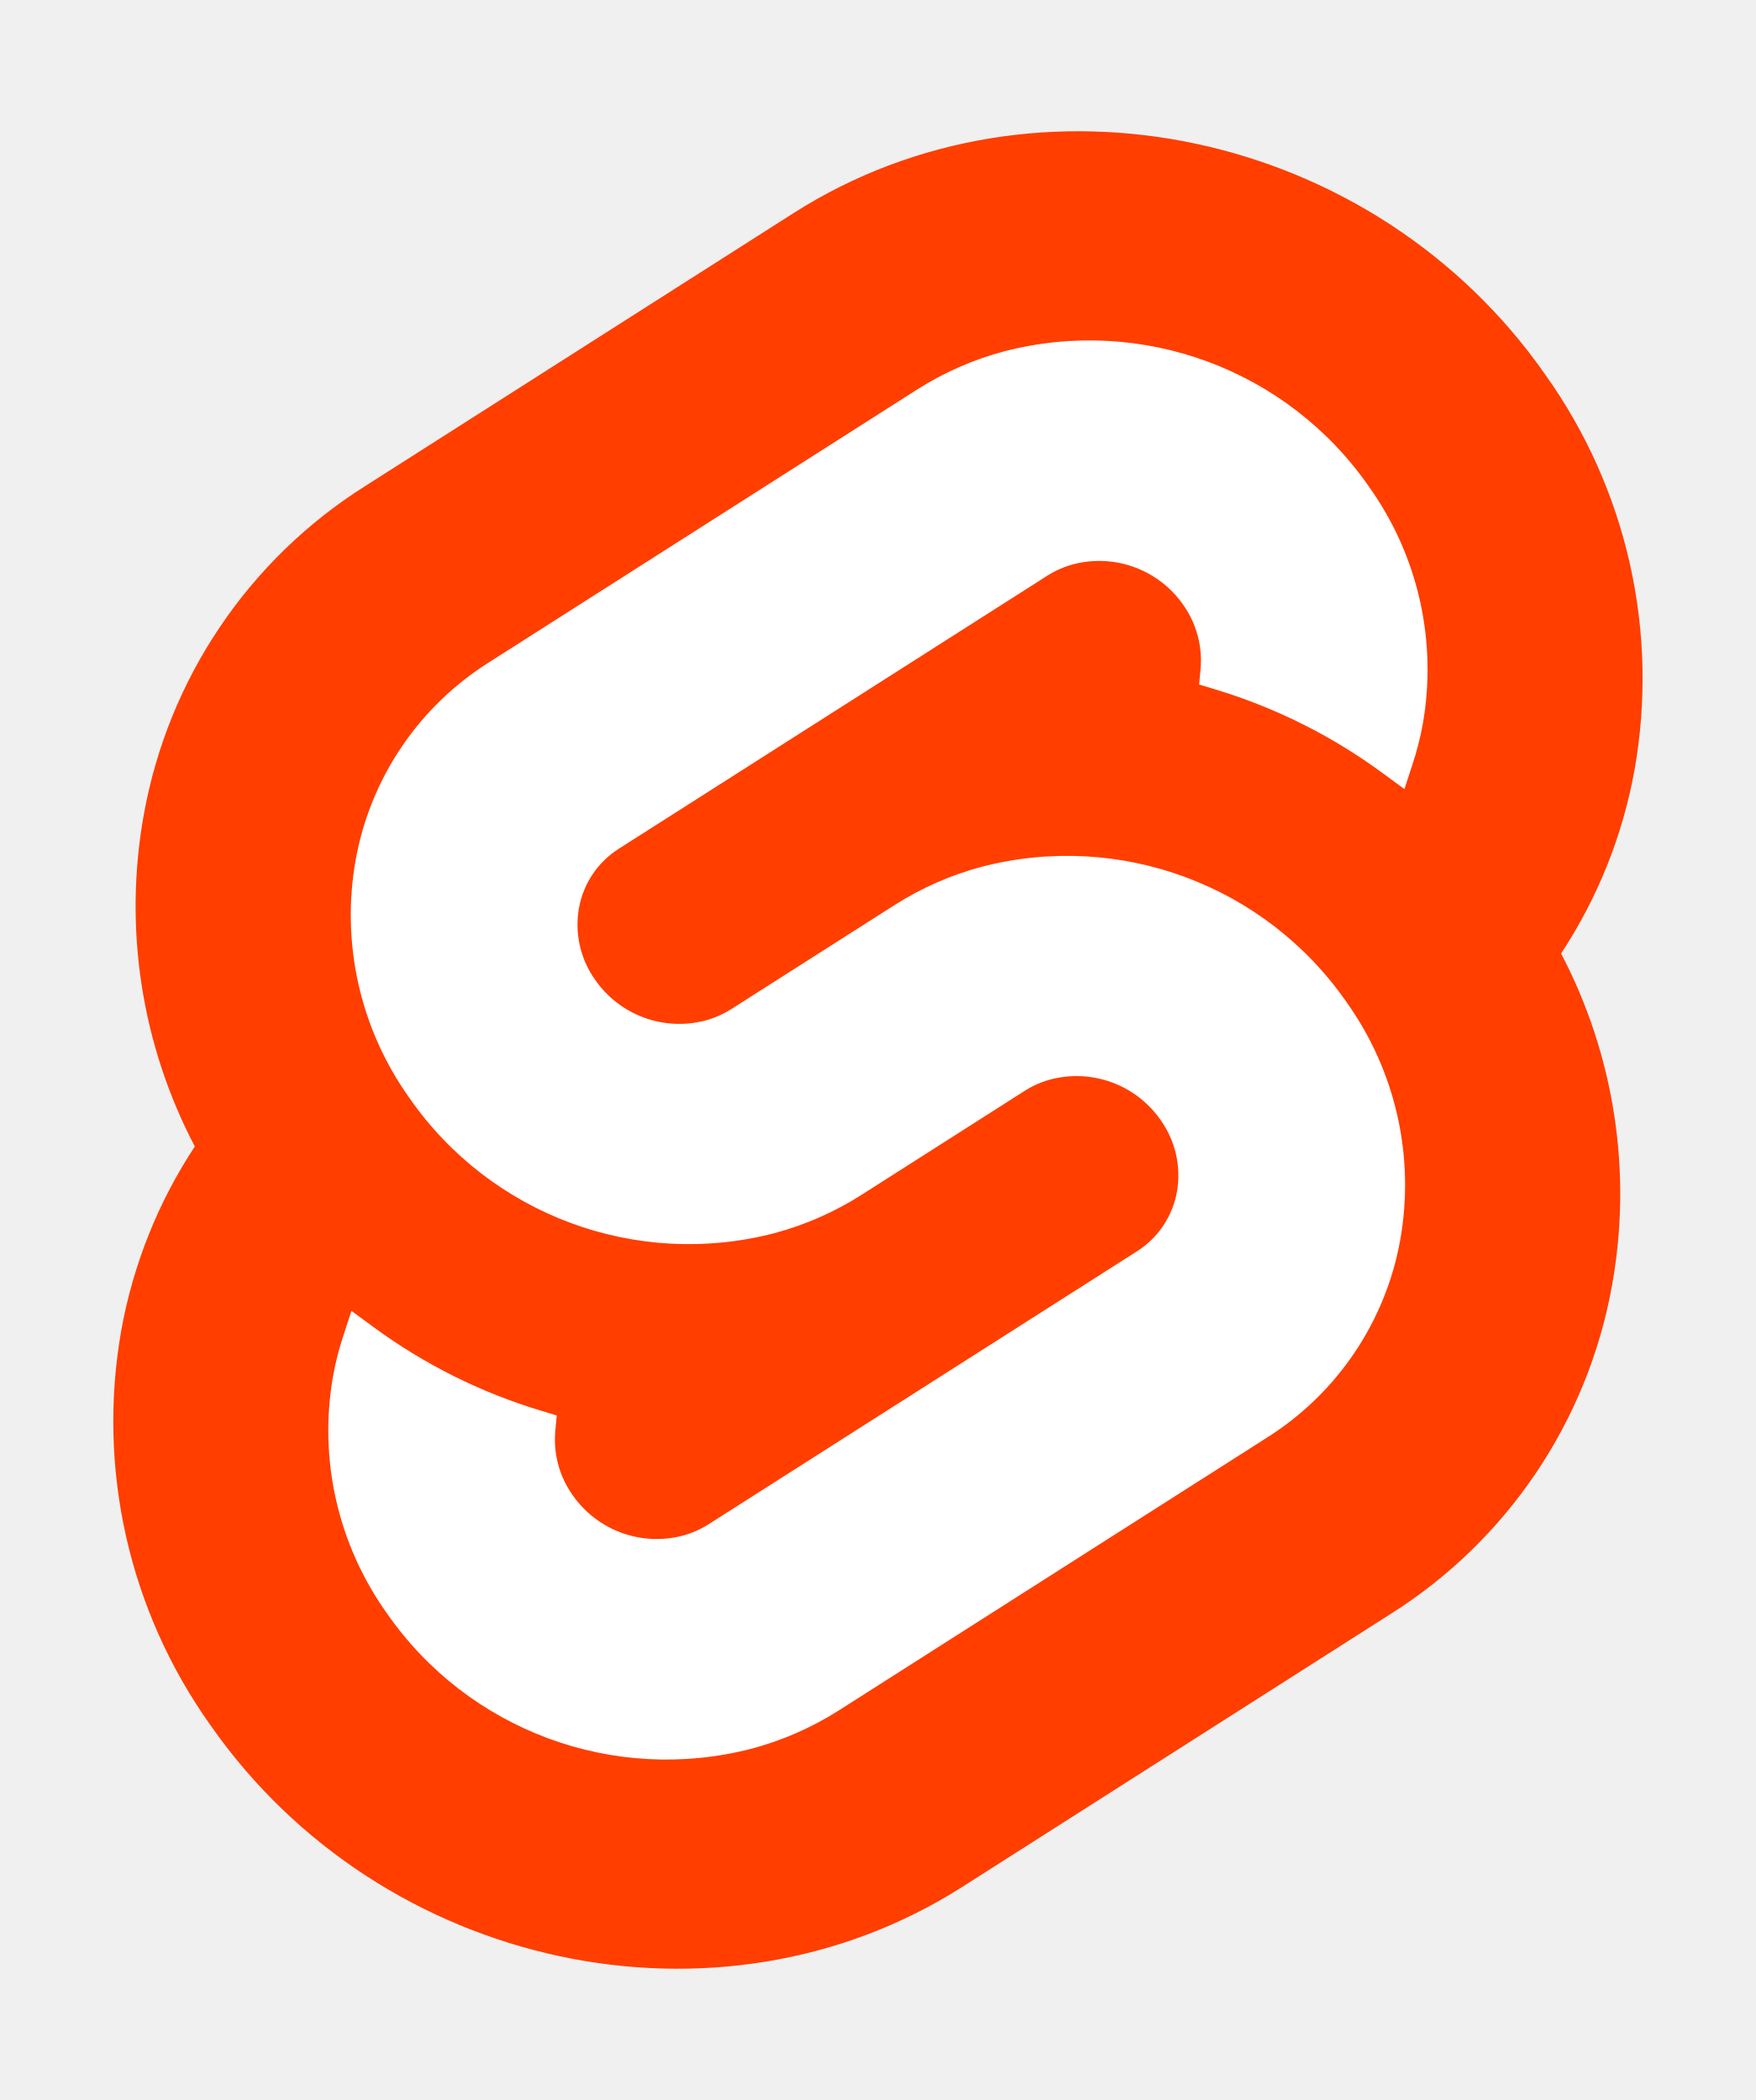
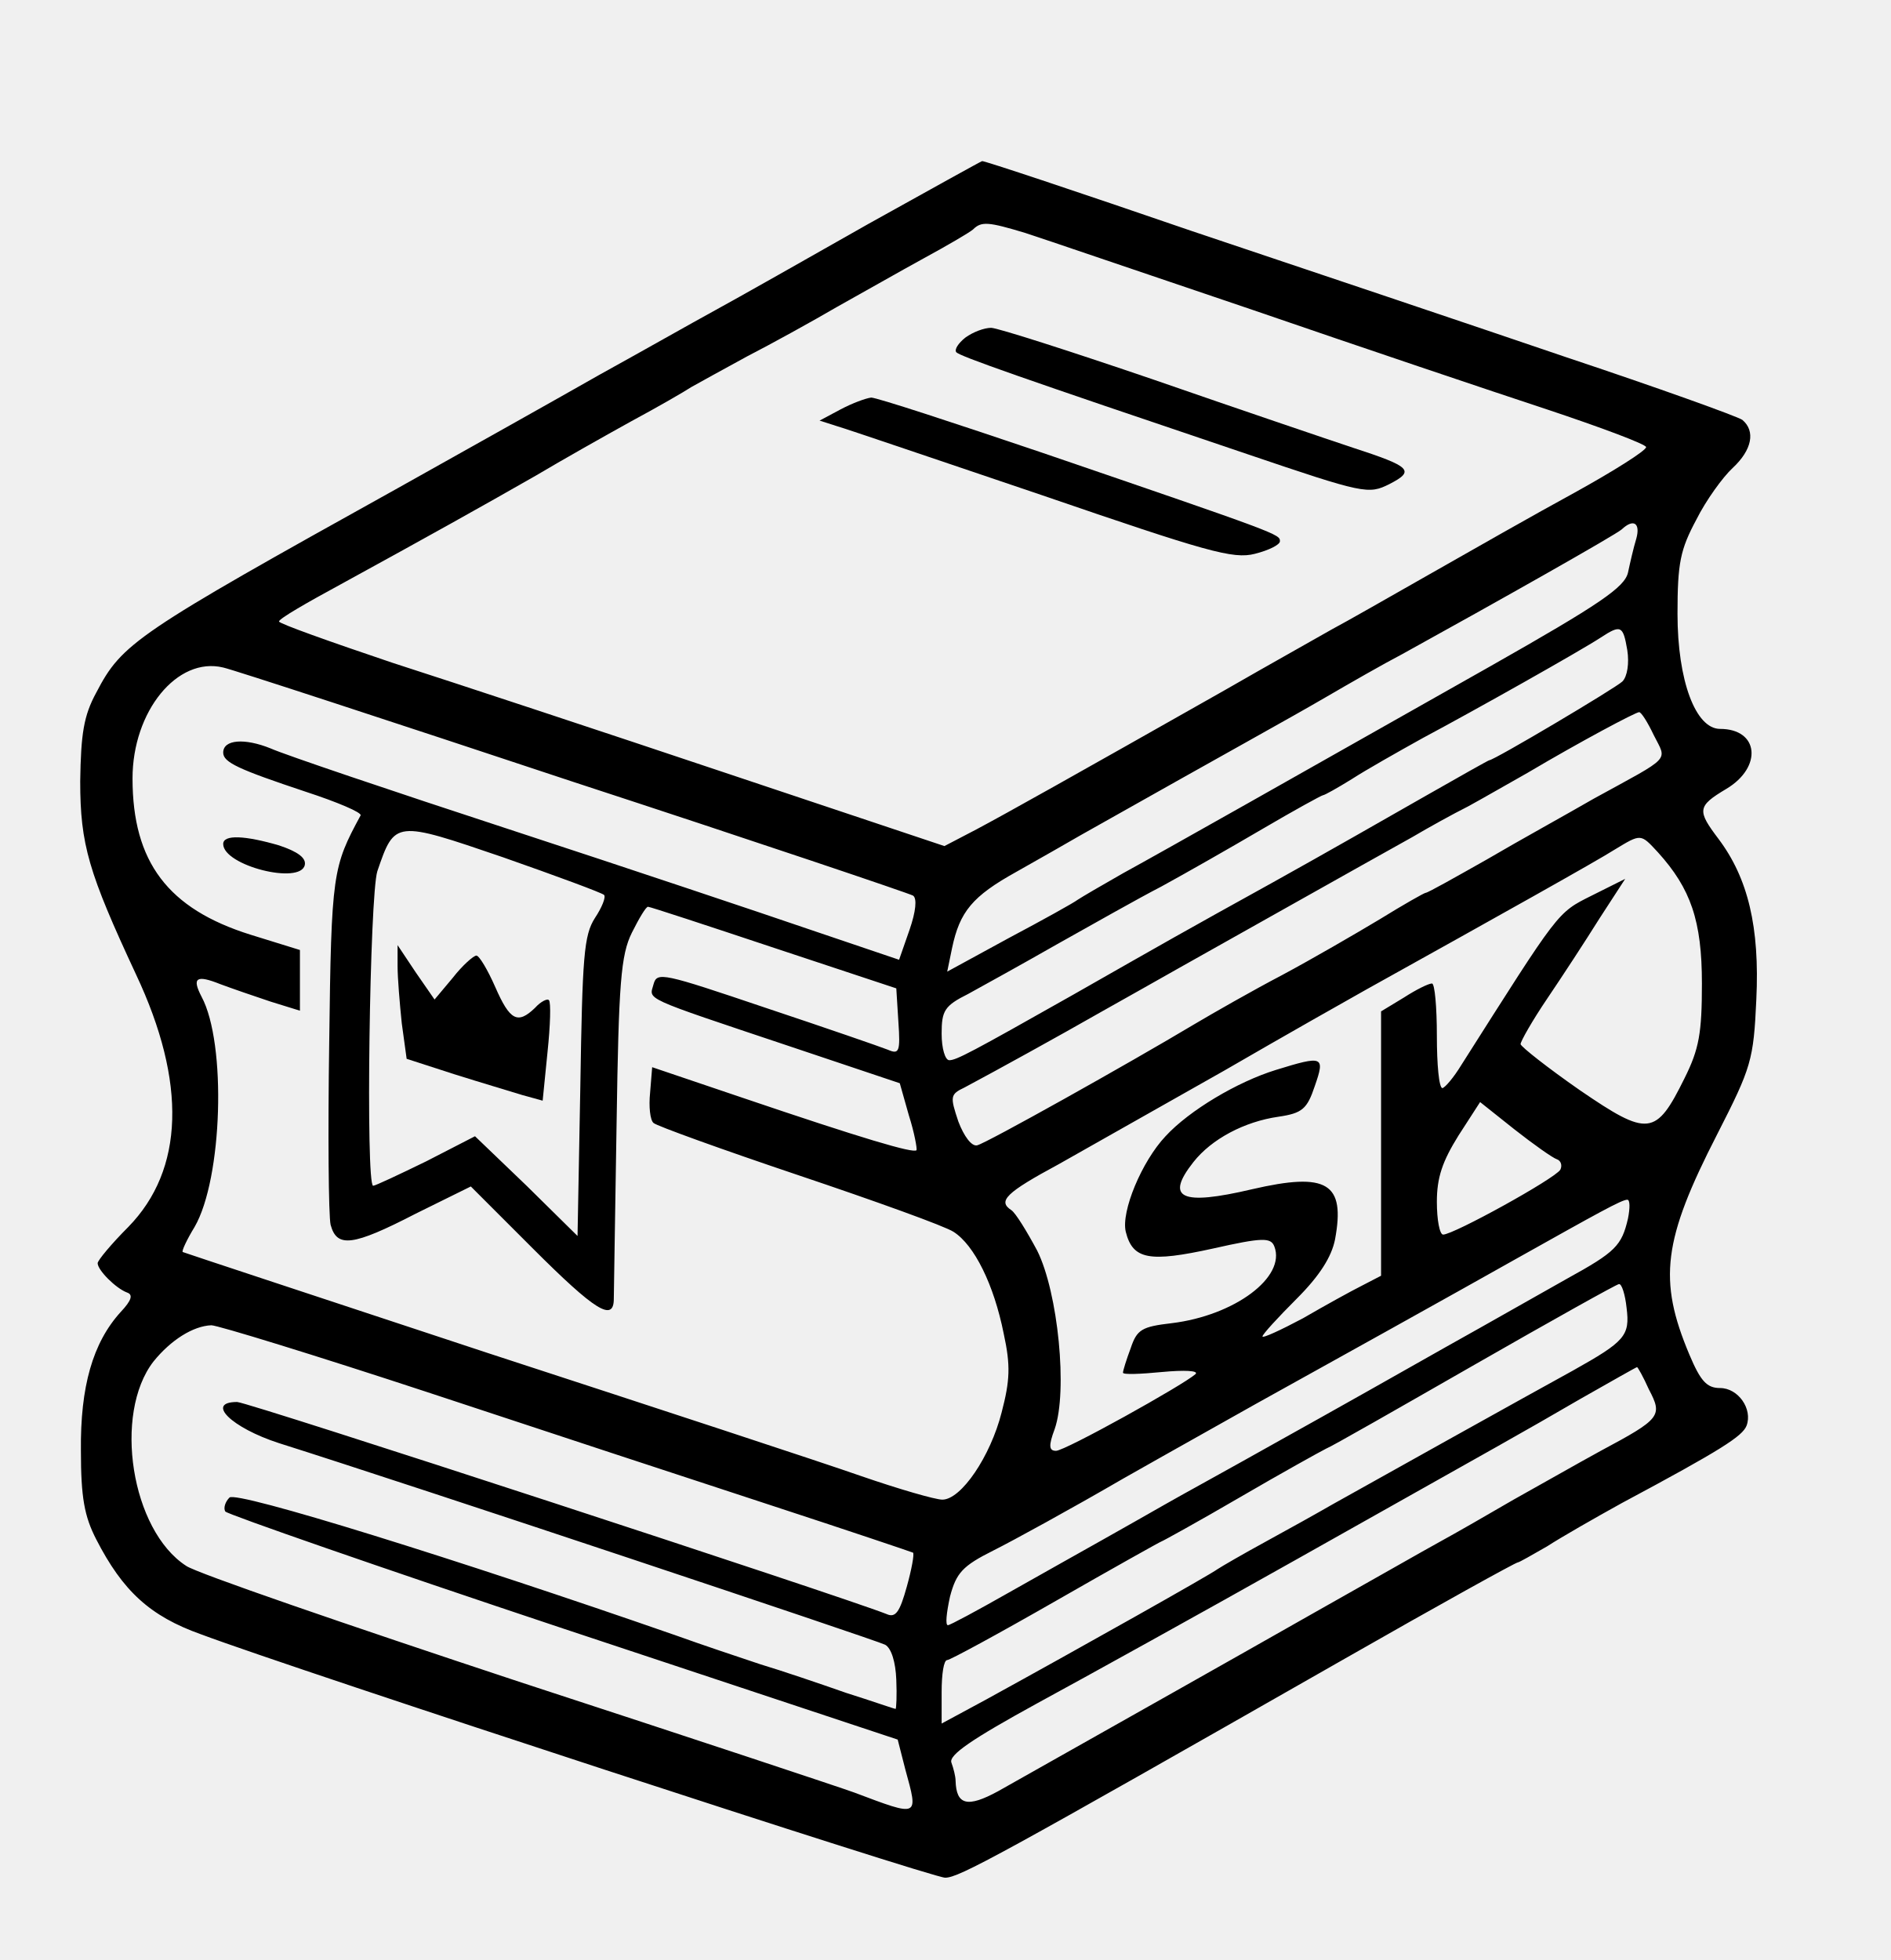
- <svg xmlns="http://www.w3.org/2000/svg" width="107" height="128" viewBox="0 0 107 128">
-   <path d="M94.157 22.819c-10.4-14.885-30.94-19.297-45.792-9.835L22.282 29.608A29.92 29.92 0 0 0 8.764 49.65a31.5 31.5 0 0 0 3.108 20.231 30 30 0 0 0-4.477 11.183 31.9 31.9 0 0 0 5.448 24.116c10.402 14.887 30.942 19.297 45.791 9.835l26.083-16.624A29.92 29.92 0 0 0 98.235 78.35a31.53 31.53 0 0 0-3.105-20.232 30 30 0 0 0 4.474-11.182 31.88 31.88 0 0 0-5.447-24.116" style="fill:#ff3e00" />
-   <path d="M45.817 106.582a20.72 20.72 0 0 1-22.237-8.243 19.17 19.17 0 0 1-3.277-14.503 18 18 0 0 1 .624-2.435l.49-1.498 1.337.981a33.6 33.6 0 0 0 10.203 5.098l.97.294-.09.968a5.85 5.85 0 0 0 1.052 3.878 6.24 6.24 0 0 0 6.695 2.485 5.8 5.8 0 0 0 1.603-.704L69.27 76.28a5.43 5.43 0 0 0 2.45-3.631 5.8 5.8 0 0 0-.987-4.371 6.24 6.24 0 0 0-6.698-2.487 5.7 5.7 0 0 0-1.6.704l-9.953 6.345a19 19 0 0 1-5.296 2.326 20.72 20.72 0 0 1-22.237-8.243 19.17 19.17 0 0 1-3.277-14.502 17.99 17.99 0 0 1 8.13-12.052l26.081-16.623a19 19 0 0 1 5.3-2.329 20.72 20.72 0 0 1 22.237 8.243 19.17 19.17 0 0 1 3.277 14.503 18 18 0 0 1-.624 2.435l-.49 1.498-1.337-.98a33.6 33.6 0 0 0-10.203-5.1l-.97-.294.09-.968a5.86 5.86 0 0 0-1.052-3.878 6.24 6.24 0 0 0-6.696-2.485 5.8 5.8 0 0 0-1.602.704L37.73 51.72a5.42 5.42 0 0 0-2.449 3.63 5.79 5.79 0 0 0 .986 4.372 6.24 6.24 0 0 0 6.698 2.486 5.8 5.8 0 0 0 1.602-.704l9.952-6.342a19 19 0 0 1 5.295-2.328 20.72 20.72 0 0 1 22.237 8.242 19.17 19.17 0 0 1 3.277 14.503 18 18 0 0 1-8.13 12.053l-26.081 16.622a19 19 0 0 1-5.3 2.328" style="fill:#fff" />
+ <svg xmlns="http://www.w3.org/2000/svg" version="1.0" width="271pt" height="281pt" viewBox="0 0 271 281" preserveAspectRatio="xMidYMid meet">
+   <g transform="translate(0,281) scale(0.1,-0.1)" fill="#000000" stroke="none">
+     <path d="M1245 2489 c-88 -50 -187 -106 -220 -124 -33 -18 -107 -60 -165 -92 -58 -33 -188 -106 -290 -163 -376 -209 -395 -222 -432 -293 -18 -33 -22 -59 -23 -127 0 -91 12 -131 80 -277 73 -155 69 -280 -11 -362 -24 -24 -44 -48 -44 -52 0 -10 26 -36 42 -42 9 -3 7 -11 -9 -28 -40 -44 -58 -107 -57 -199 0 -67 5 -94 22 -127 38 -74 77 -110 150 -136 139 -52 1048 -349 1067 -349 20 0 75 30 573 314 133 76 245 138 248 138 2 0 21 11 42 23 20 13 69 41 107 62 144 77 173 96 179 111 9 24 -12 54 -38 54 -19 0 -28 10 -44 48 -45 107 -38 164 40 316 49 96 52 106 56 193 5 104 -12 174 -54 230 -31 41 -31 47 11 72 52 31 47 86 -9 86 -35 0 -61 69 -61 165 0 73 4 92 27 135 14 28 38 61 52 74 28 26 33 53 14 69 -7 5 -121 46 -253 90 -132 45 -373 126 -537 181 -163 56 -298 101 -300 100 -1 0 -75 -41 -163 -90z m225 -13 c25 -8 171 -58 325 -110 154 -53 344 -117 423 -143 78 -26 142 -50 142 -54 0 -5 -46 -34 -102 -65 -57 -31 -150 -84 -208 -117 -58 -33 -121 -69 -140 -79 -19 -11 -89 -50 -155 -88 -219 -124 -310 -175 -355 -199 l-46 -24 -314 105 c-173 58 -388 129 -478 158 -89 30 -162 56 -162 59 0 4 40 27 88 53 126 69 203 112 280 156 37 22 99 57 137 78 39 21 77 43 86 49 9 5 45 25 80 44 35 18 93 50 129 71 36 20 92 52 125 70 33 18 64 36 70 41 12 12 22 11 75 -5z m876 -438 c-4 -13 -9 -35 -12 -49 -5 -21 -40 -45 -197 -134 -283 -160 -465 -263 -527 -297 -30 -17 -59 -34 -65 -38 -5 -4 -50 -29 -99 -55 l-88 -48 7 34 c11 52 29 74 92 109 32 18 74 42 93 53 227 128 295 165 350 197 36 21 85 49 110 62 136 75 306 171 315 179 17 16 27 9 21 -13z m-13 -160 c3 -19 0 -38 -7 -45 -9 -9 -184 -113 -191 -113 -1 0 -42 -23 -91 -51 -49 -28 -147 -84 -219 -124 -132 -73 -151 -84 -288 -162 -145 -82 -166 -93 -176 -93 -6 0 -11 17 -11 38 0 33 4 40 38 57 20 11 78 43 127 71 50 28 117 66 150 83 33 18 98 55 144 82 46 27 86 49 88 49 2 0 20 10 41 23 20 13 66 39 102 59 75 40 226 125 255 144 29 19 32 17 38 -18z m-1511 -189 c263 -86 482 -160 487 -163 6 -4 4 -23 -5 -49 l-15 -43 -127 43 c-70 24 -264 89 -432 144 -168 55 -322 107 -342 116 -37 15 -68 13 -68 -6 0 -14 22 -24 118 -56 46 -15 81 -30 79 -34 -40 -74 -42 -82 -45 -325 -2 -131 -1 -249 2 -262 9 -33 31 -31 122 16 l79 39 89 -89 c89 -89 116 -106 116 -72 0 9 2 123 4 252 3 200 6 241 22 273 10 20 20 37 23 37 3 0 85 -27 181 -59 l175 -58 3 -48 c3 -43 1 -47 -15 -40 -10 4 -88 31 -175 60 -148 50 -156 52 -161 34 -6 -23 -20 -17 195 -89 l158 -53 13 -46 c8 -25 12 -48 11 -50 -4 -5 -78 17 -249 75 l-130 44 -3 -37 c-2 -19 0 -39 5 -43 4 -4 98 -38 208 -75 110 -37 210 -73 222 -81 30 -19 58 -76 72 -146 10 -46 9 -67 -3 -113 -16 -63 -58 -125 -85 -125 -10 0 -62 15 -117 34 -54 19 -295 98 -534 176 -239 79 -436 144 -438 145 -2 1 6 18 17 36 40 69 46 263 10 330 -14 27 -8 32 27 18 16 -6 48 -17 72 -25 l42 -13 0 44 0 43 -71 22 c-118 37 -169 104 -169 224 0 96 64 175 130 159 14 -3 240 -77 502 -164z m1549 67 c19 -38 27 -29 -86 -91 -38 -22 -107 -60 -153 -87 -46 -26 -85 -48 -88 -48 -2 0 -32 -17 -66 -38 -35 -21 -97 -57 -140 -80 -42 -22 -98 -54 -125 -70 -97 -58 -299 -171 -312 -174 -8 -2 -19 13 -27 34 -12 36 -12 39 9 49 45 24 134 73 197 109 36 20 85 48 110 62 50 28 272 153 335 188 22 13 58 33 80 44 22 12 60 34 85 48 76 45 155 87 160 87 3 0 12 -14 21 -33z m-1505 -229 c3 -3 -3 -18 -13 -33 -16 -25 -18 -55 -21 -242 l-4 -214 -73 72 -74 71 -70 -36 c-39 -19 -73 -35 -76 -35 -11 0 -5 417 6 451 25 73 25 73 180 20 77 -27 142 -51 145 -54z m1511 61 c47 -52 63 -98 63 -188 0 -71 -4 -94 -25 -136 -41 -83 -52 -84 -150 -17 -46 32 -84 62 -85 66 0 4 17 34 38 65 21 31 55 83 75 115 l37 57 -48 -24 c-50 -25 -46 -21 -187 -243 -11 -18 -23 -32 -27 -33 -5 0 -8 34 -8 75 0 41 -3 75 -7 75 -5 0 -23 -9 -40 -20 l-33 -20 0 -189 0 -190 -27 -14 c-16 -8 -54 -29 -85 -47 -32 -17 -58 -29 -58 -26 0 3 22 27 49 54 33 33 50 60 55 85 15 81 -11 97 -119 72 -102 -24 -125 -13 -84 39 26 33 73 58 122 65 34 5 41 11 52 44 15 43 12 44 -56 23 -55 -17 -124 -58 -158 -95 -34 -36 -64 -108 -57 -137 10 -40 34 -44 125 -24 71 16 83 16 88 3 17 -44 -57 -99 -147 -110 -43 -5 -50 -9 -59 -36 -6 -16 -11 -32 -11 -35 0 -3 25 -2 56 1 32 3 53 2 48 -3 -18 -16 -187 -110 -200 -110 -10 0 -11 7 -2 31 19 54 5 196 -25 256 -15 28 -31 54 -37 58 -20 13 -8 25 68 66 42 24 149 84 237 134 88 51 180 103 205 117 187 104 330 184 355 200 38 23 37 23 62 -4z m-145 -440 c6 -2 8 -9 5 -15 -8 -13 -153 -93 -168 -93 -5 0 -9 21 -9 47 0 35 8 58 31 95 l31 48 49 -39 c28 -22 55 -41 61 -43z m102 -85 c-9 -39 -18 -48 -87 -86 -34 -19 -111 -63 -172 -97 -60 -34 -168 -95 -240 -135 -71 -40 -146 -81 -165 -92 -19 -11 -60 -34 -90 -51 -30 -17 -91 -51 -135 -76 -44 -25 -83 -46 -86 -46 -4 0 -2 18 3 41 9 34 18 44 62 66 28 14 112 60 186 103 74 42 160 90 190 107 67 37 306 170 375 209 116 65 150 84 158 84 4 0 4 -12 1 -27z m-2 -128 c5 -40 -2 -48 -77 -90 -62 -34 -297 -165 -345 -192 -19 -11 -62 -35 -95 -53 -33 -18 -64 -36 -70 -40 -9 -7 -190 -109 -332 -187 l-63 -34 0 45 c0 26 3 46 8 46 4 0 74 38 156 85 82 47 150 85 151 85 1 0 52 28 112 63 60 35 116 66 124 70 8 3 104 58 214 121 110 63 203 115 206 115 4 1 9 -15 11 -34z m-1719 -121 c160 -53 382 -126 492 -162 110 -36 202 -67 204 -68 2 -2 -2 -24 -9 -49 -10 -36 -16 -45 -29 -39 -63 25 -916 304 -931 304 -46 0 -8 -37 60 -59 190 -60 858 -283 869 -289 9 -5 15 -25 16 -50 1 -23 0 -42 -1 -42 -2 0 -33 11 -71 23 -37 13 -93 32 -123 41 -30 10 -84 28 -120 41 -313 109 -631 208 -641 198 -6 -6 -9 -15 -6 -20 3 -4 221 -80 485 -168 l479 -159 11 -43 c19 -69 20 -68 -73 -33 -16 6 -233 78 -481 159 -248 82 -463 156 -477 166 -79 51 -105 218 -47 293 25 31 57 51 83 52 9 0 149 -43 310 -96z m1751 4 c20 -38 17 -42 -69 -88 -33 -18 -89 -50 -125 -70 -36 -21 -83 -48 -105 -60 -22 -12 -106 -60 -186 -105 -125 -71 -253 -143 -448 -253 -44 -24 -60 -20 -61 15 0 6 -3 18 -6 26 -4 11 30 34 123 85 70 38 238 131 373 207 318 179 312 175 405 229 44 25 81 46 82 46 1 0 9 -14 17 -32z" />
+     <path d="M1384 2326 c-10 -8 -16 -17 -13 -21 6 -6 88 -35 417 -146 168 -57 174 -58 204 -43 37 19 31 25 -52 52 -36 12 -163 55 -284 97 -120 41 -226 75 -235 75 -10 0 -26 -6 -37 -14z" />
+     <path d="M1205 2223 l-30 -16 25 -8 c14 -4 146 -49 294 -99 236 -81 274 -92 305 -84 20 5 36 13 36 18 0 10 1 10 -341 127 -127 43 -237 79 -245 79 -8 -1 -27 -8 -44 -17z" />
+     <path d="M320 1600 c0 -31 111 -59 117 -30 2 10 -10 19 -37 28 -48 14 -80 16 -80 2z" />
+     <path d="M570 1425 c0 -17 3 -53 6 -82 l7 -51 68 -22 c38 -12 82 -25 98 -30 l29 -8 7 70 c4 38 5 71 2 74 -2 3 -12 -2 -20 -11 -25 -24 -36 -18 -57 30 -11 25 -23 45 -27 45 -4 0 -20 -14 -34 -32 l-26 -31 -27 39 -26 39 0 -30z" />
+   </g>
</svg>
